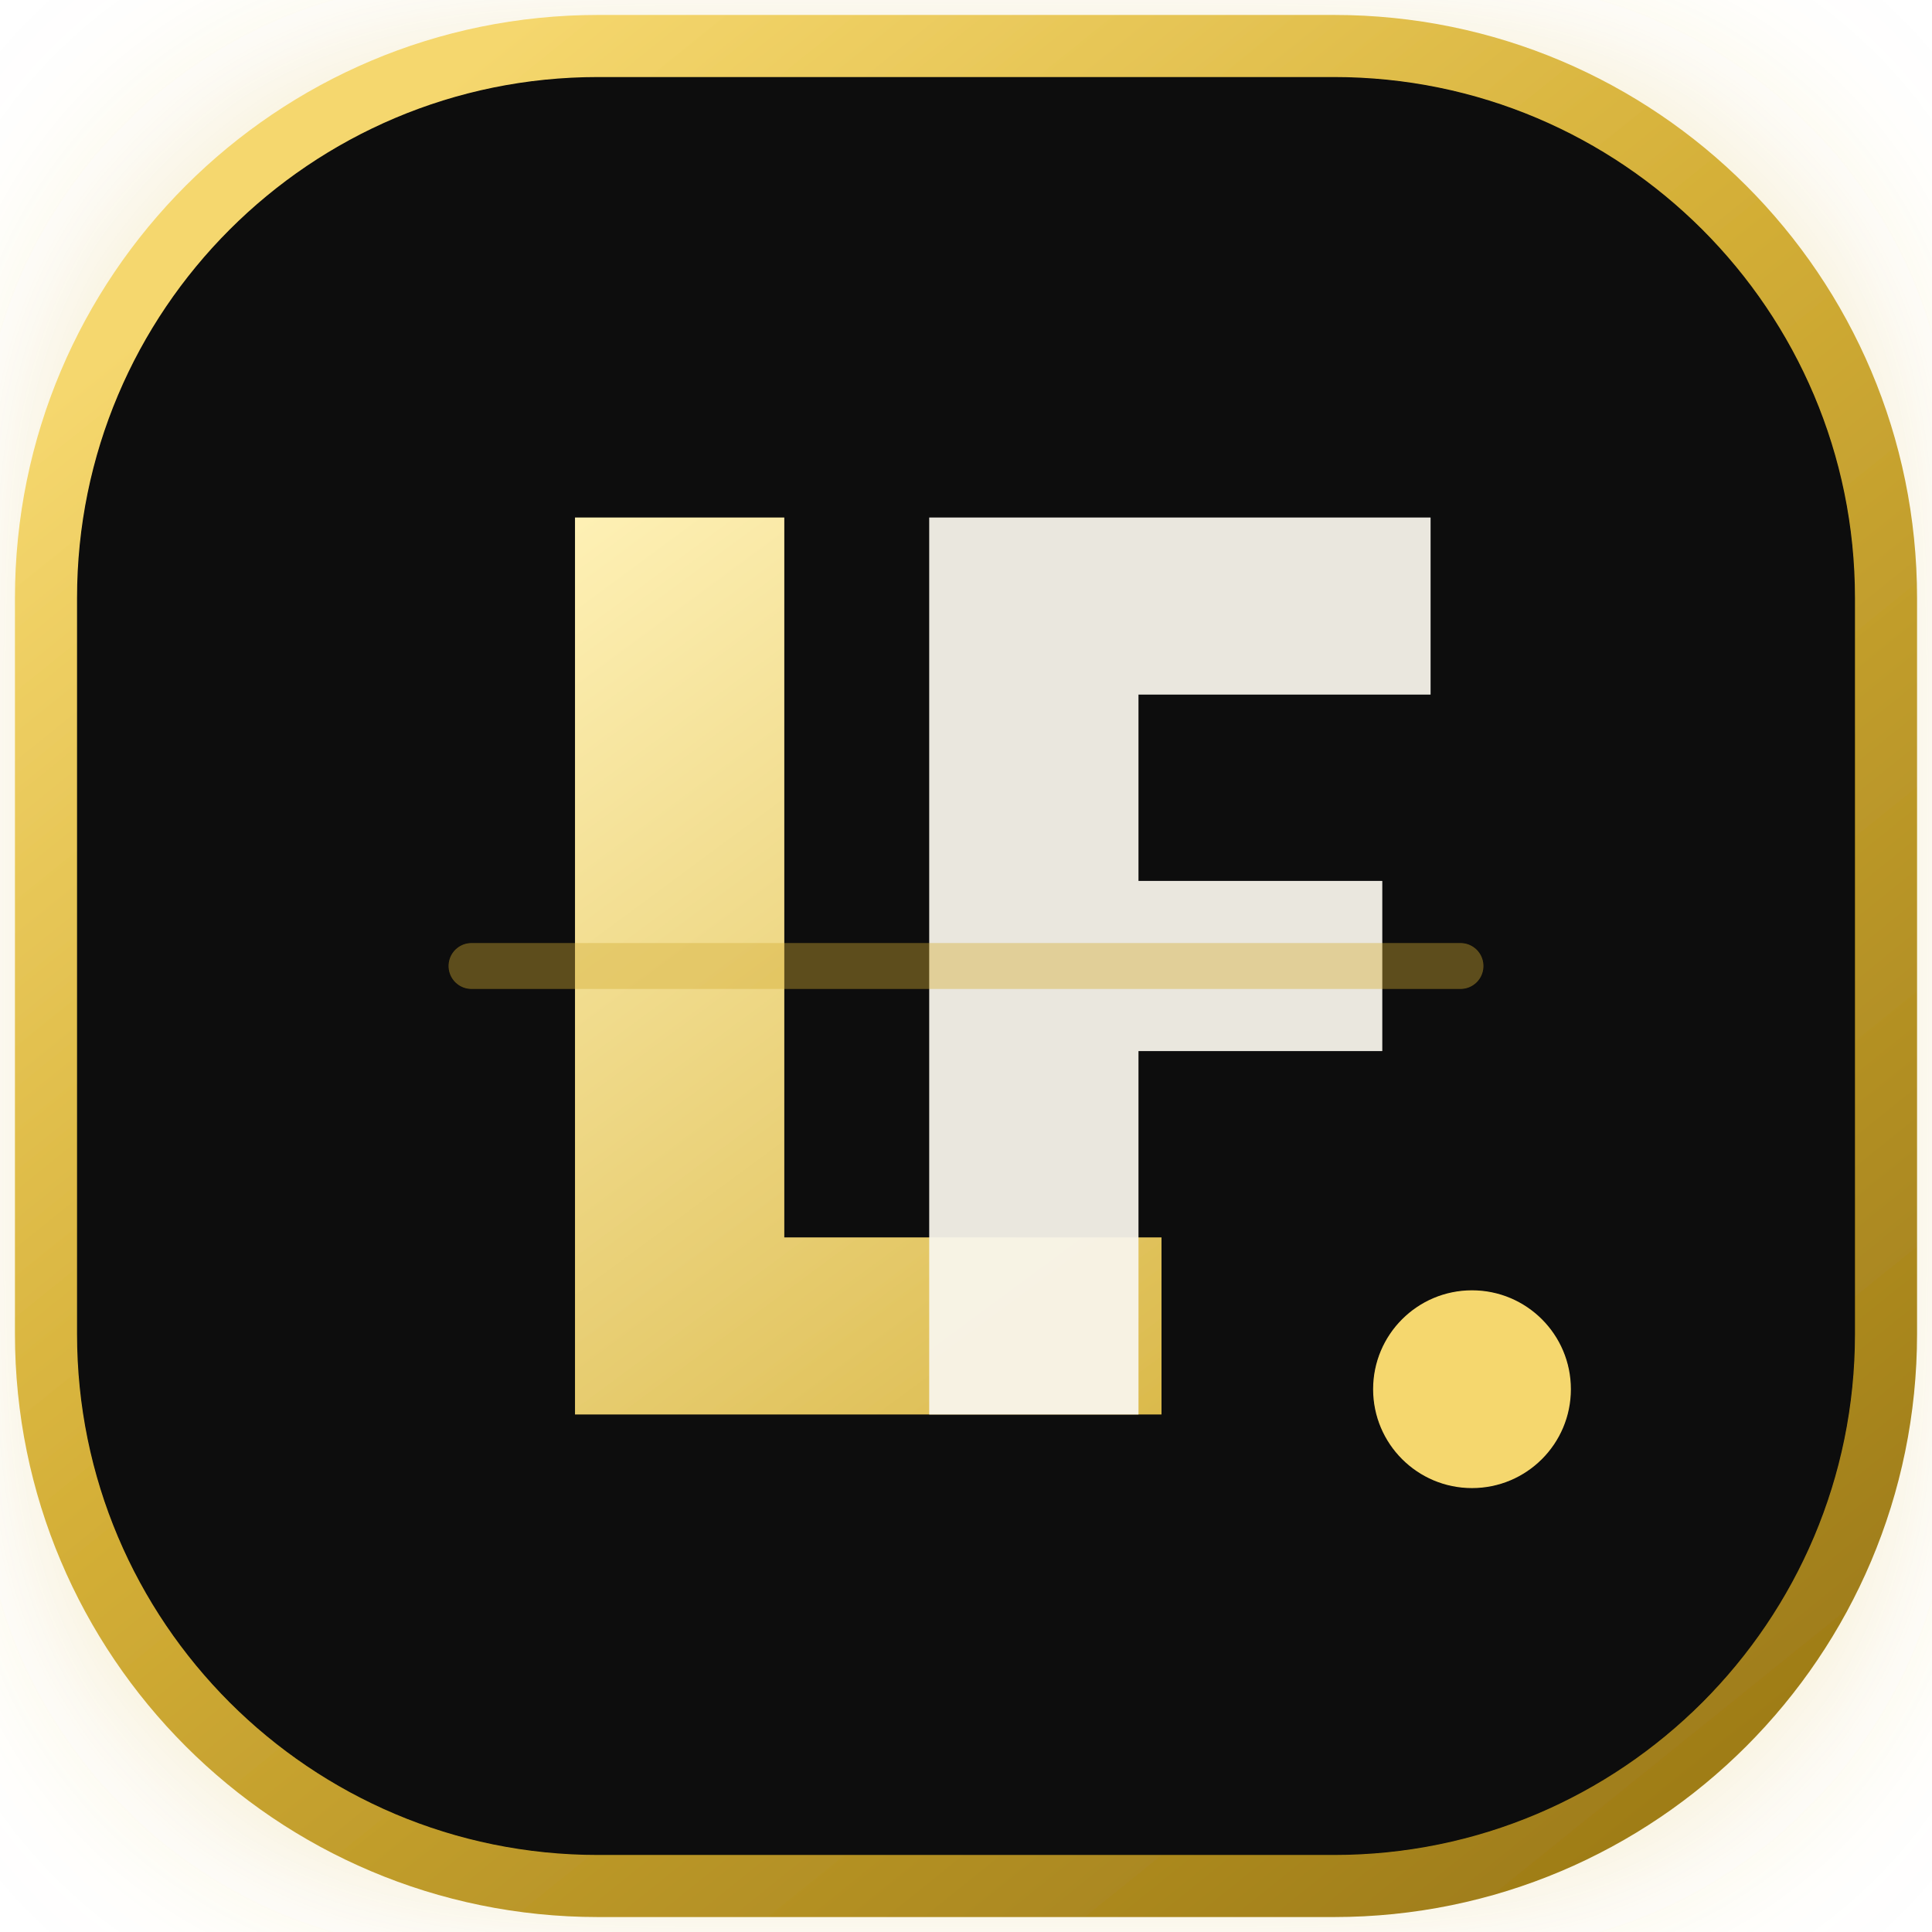
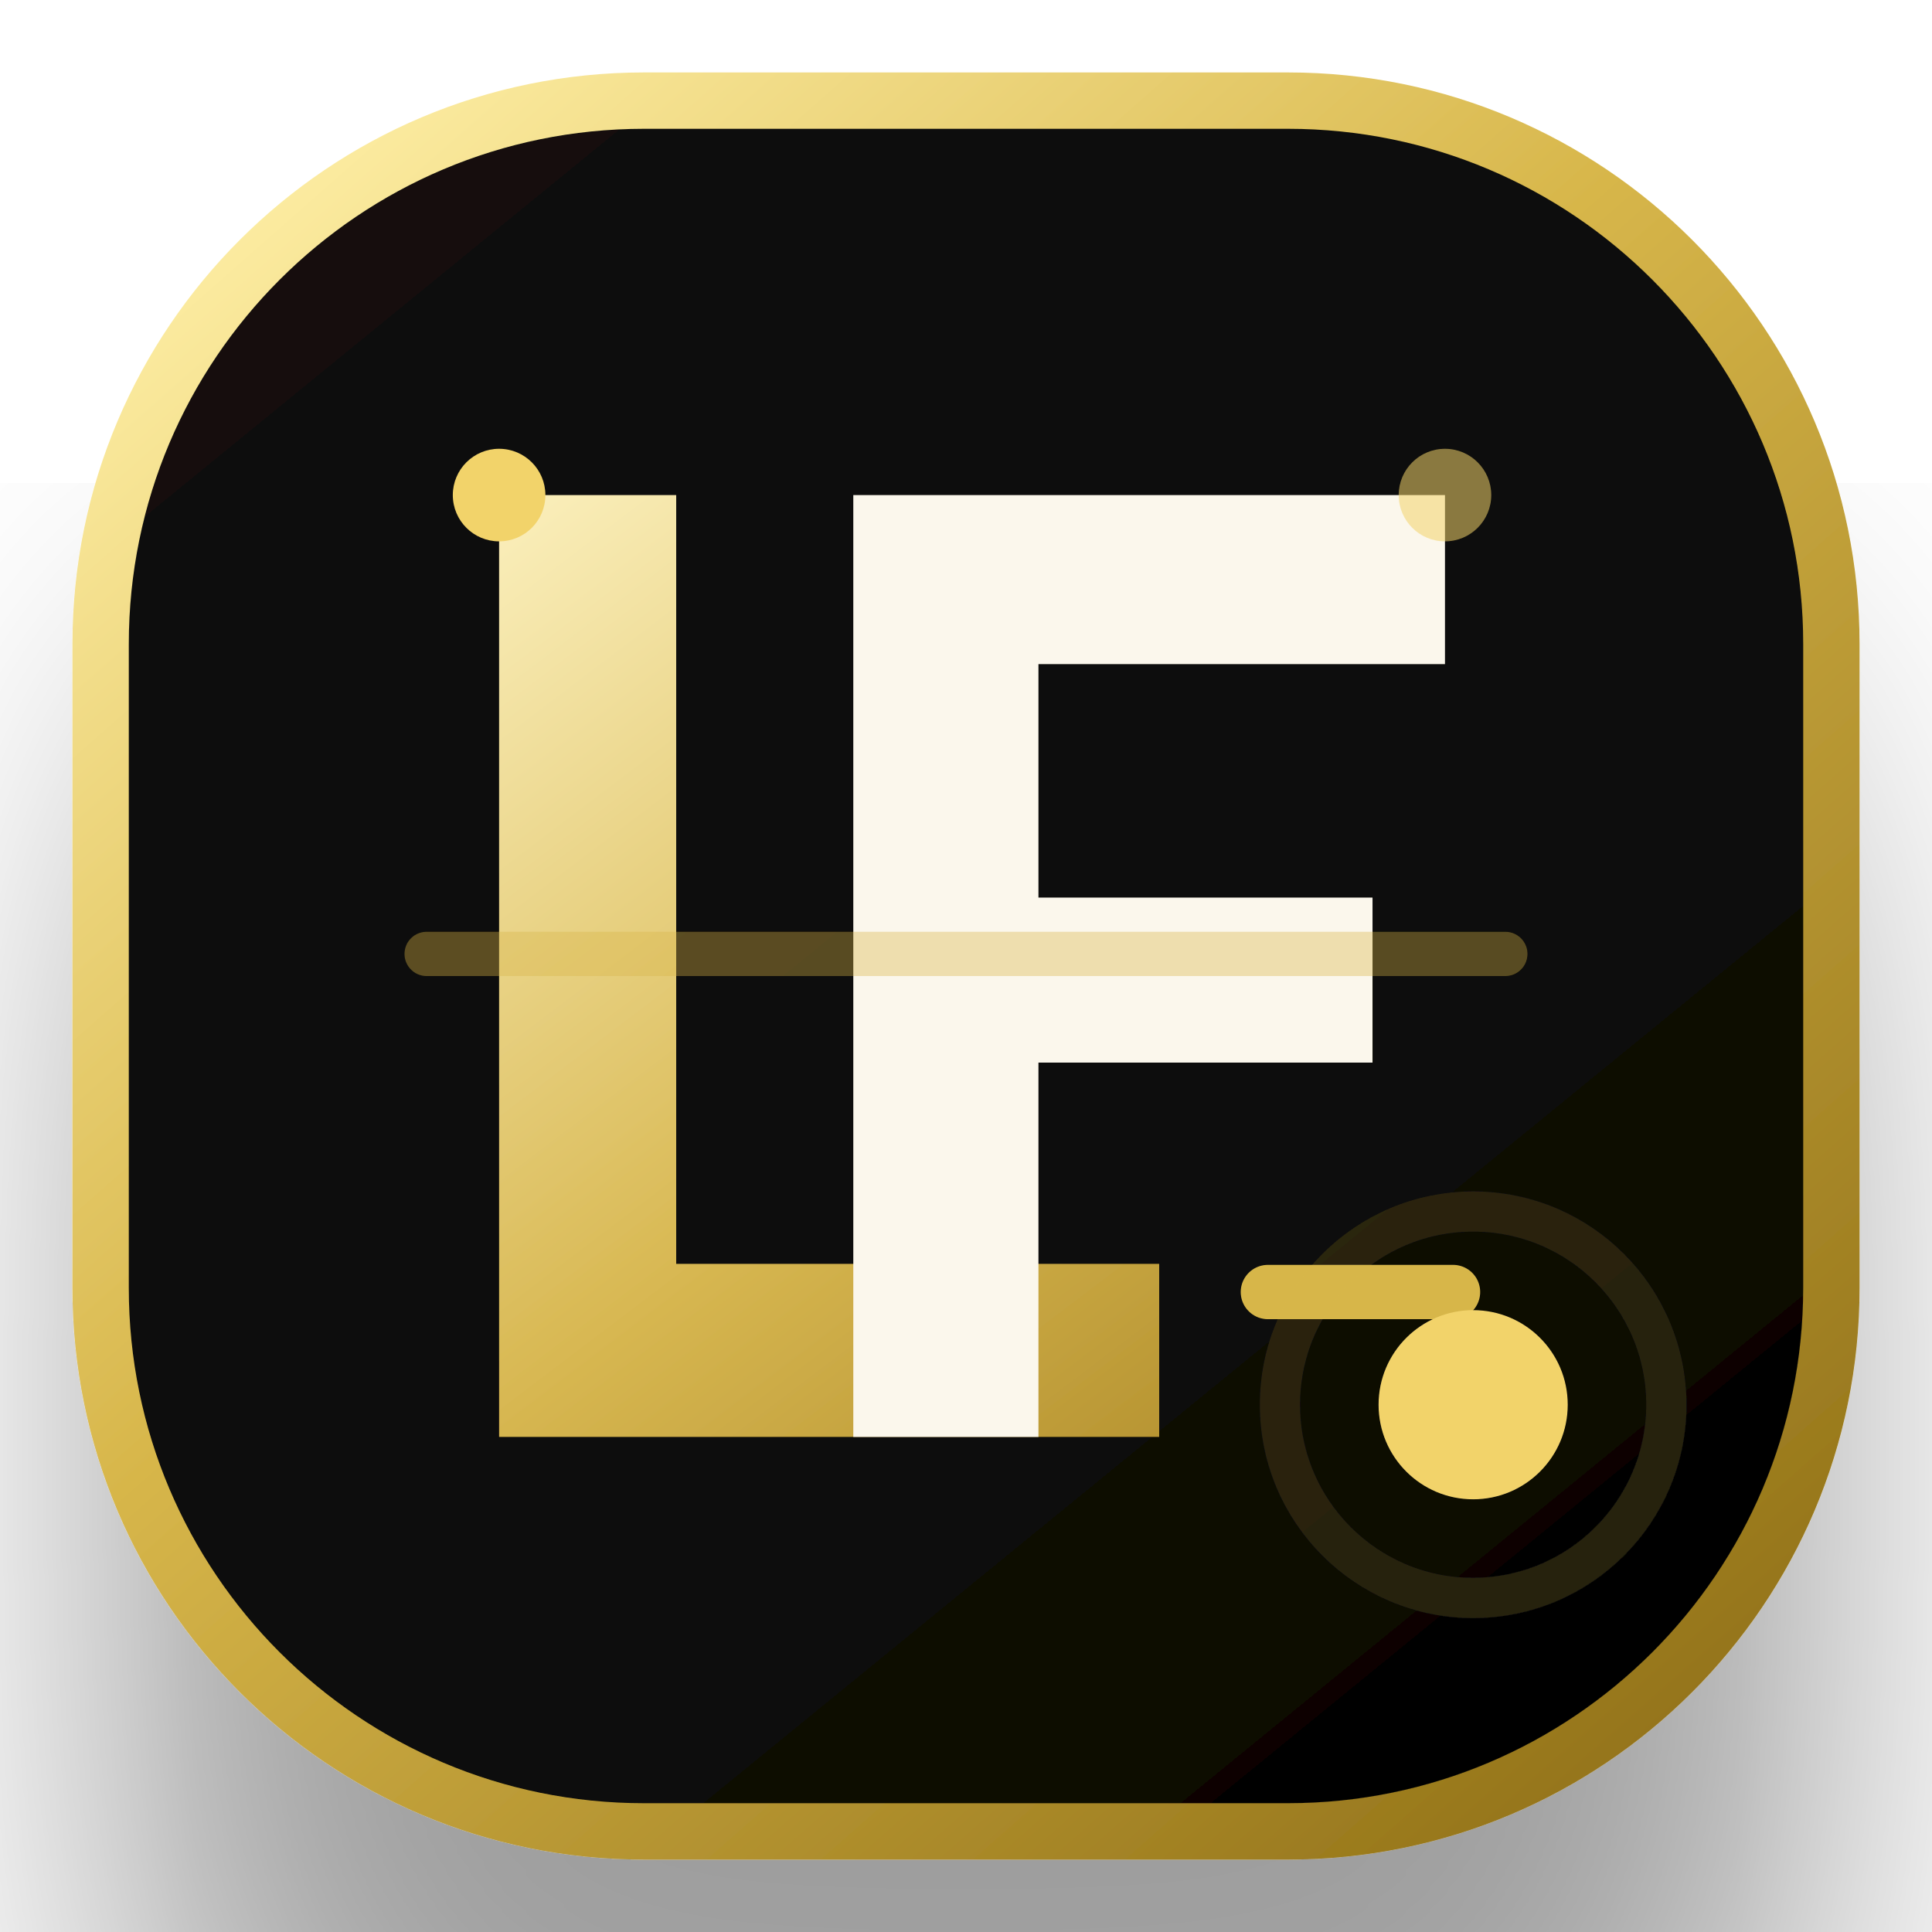
- <svg xmlns="http://www.w3.org/2000/svg" width="42" height="42" viewBox="0 0 42 42" fill="none" role="img" aria-labelledby="logicformMarkTitle logicformMarkDesc">
+ <svg xmlns="http://www.w3.org/2000/svg" width="48" height="48" viewBox="0 0 48 48" fill="none" role="img" aria-labelledby="logicformMarkTitle logicformMarkDesc">
  <defs>
-     <linearGradient id="gold" x1="7" y1="4" x2="36" y2="40" gradientUnits="userSpaceOnUse">
-       <stop stop-color="#F5D76E" />
-       <stop offset="0.42" stop-color="#D4AF37" />
-       <stop offset="1" stop-color="#9E7C18" />
+     <linearGradient id="markBorder" x1="6" y1="3" x2="43" y2="45" gradientUnits="userSpaceOnUse">
+       <stop stop-color="#FFF0A8" />
+       <stop offset="0.42" stop-color="#D7B64A" />
+       <stop offset="1" stop-color="#8F6F16" />
    </linearGradient>
-     <linearGradient id="goldSoft" x1="13" y1="10" x2="30" y2="33" gradientUnits="userSpaceOnUse">
-       <stop stop-color="#FFF2B8" />
-       <stop offset="1" stop-color="#D4AF37" />
+     <linearGradient id="markGold" x1="12" y1="10" x2="34" y2="39" gradientUnits="userSpaceOnUse">
+       <stop stop-color="#FFF6C9" />
+       <stop offset="0.55" stop-color="#D8B852" />
+       <stop offset="1" stop-color="#A78322" />
    </linearGradient>
-     <filter id="softGlow" x="-20%" y="-20%" width="140%" height="140%" color-interpolation-filters="sRGB">
-       <feDropShadow dx="0" dy="0" stdDeviation="2.2" flood-color="#D4AF37" flood-opacity="0.28" />
+     <linearGradient id="markGlass" x1="9" y1="6" x2="40" y2="44" gradientUnits="userSpaceOnUse">
+       <stop stop-color="#12110D" />
+       <stop offset="1" stop-color="#050504" />
+     </linearGradient>
+     <filter id="markGlow" x="-24%" y="-24%" width="148%" height="148%" color-interpolation-filters="sRGB">
+       <feDropShadow dx="0" dy="0" stdDeviation="2.8" flood-color="#D7B64A" flood-opacity="0.28" />
+       <feDropShadow dx="0" dy="12" stdDeviation="12" flood-color="#000000" flood-opacity="0.38" />
    </filter>
  </defs>
-   <g filter="url(#softGlow)">
-     <rect x="1" y="1" width="40" height="40" rx="12" fill="#070707" stroke="url(#gold)" stroke-width="1.35" />
-     <path d="M12.5 11.25V30.75H25.25V26.9H17.05V11.25H12.5Z" fill="url(#goldSoft)" />
-     <path d="M20.2 11.25H31.1V15.1H24.75V19.15H30.05V22.85H24.75V30.75H20.2V11.25Z" fill="#F8F5EC" fill-opacity="0.94" />
-     <path d="M10.25 21H31.75" stroke="#D4AF37" stroke-opacity="0.42" stroke-width="1" stroke-linecap="round" />
-     <circle cx="32" cy="30.2" r="2.15" fill="#F5D76E" />
+   <g filter="url(#markGlow)">
+     <rect x="2.5" y="2.5" width="43" height="43" rx="13.5" fill="url(#markGlass)" stroke="url(#markBorder)" stroke-width="1.4" />
+     <path d="M12.4 12.3H16.8V31.4H28.8V35.7H12.4V12.3Z" fill="url(#markGold)" />
+     <path d="M21.2 12.3H35.9V16.5H25.8V22.3H34.1V26.4H25.8V35.7H21.2V12.3Z" fill="#FBF7EC" />
+     <path d="M10.6 23.7H37.4" stroke="#D7B64A" stroke-opacity="0.38" stroke-width="1.1" stroke-linecap="round" />
+     <path d="M31.5 32.1H36.1" stroke="#D7B64A" stroke-width="1.35" stroke-linecap="round" />
+     <circle cx="36.6" cy="34.9" r="2.35" fill="#F2D36B" />
+     <circle cx="36.6" cy="34.9" r="4.8" stroke="#D7B64A" stroke-opacity="0.16" />
+     <circle cx="12.4" cy="12.3" r="1.15" fill="#F2D36B" />
+     <circle cx="35.9" cy="12.3" r="1.15" fill="#F2D36B" fill-opacity="0.55" />
  </g>
</svg>
